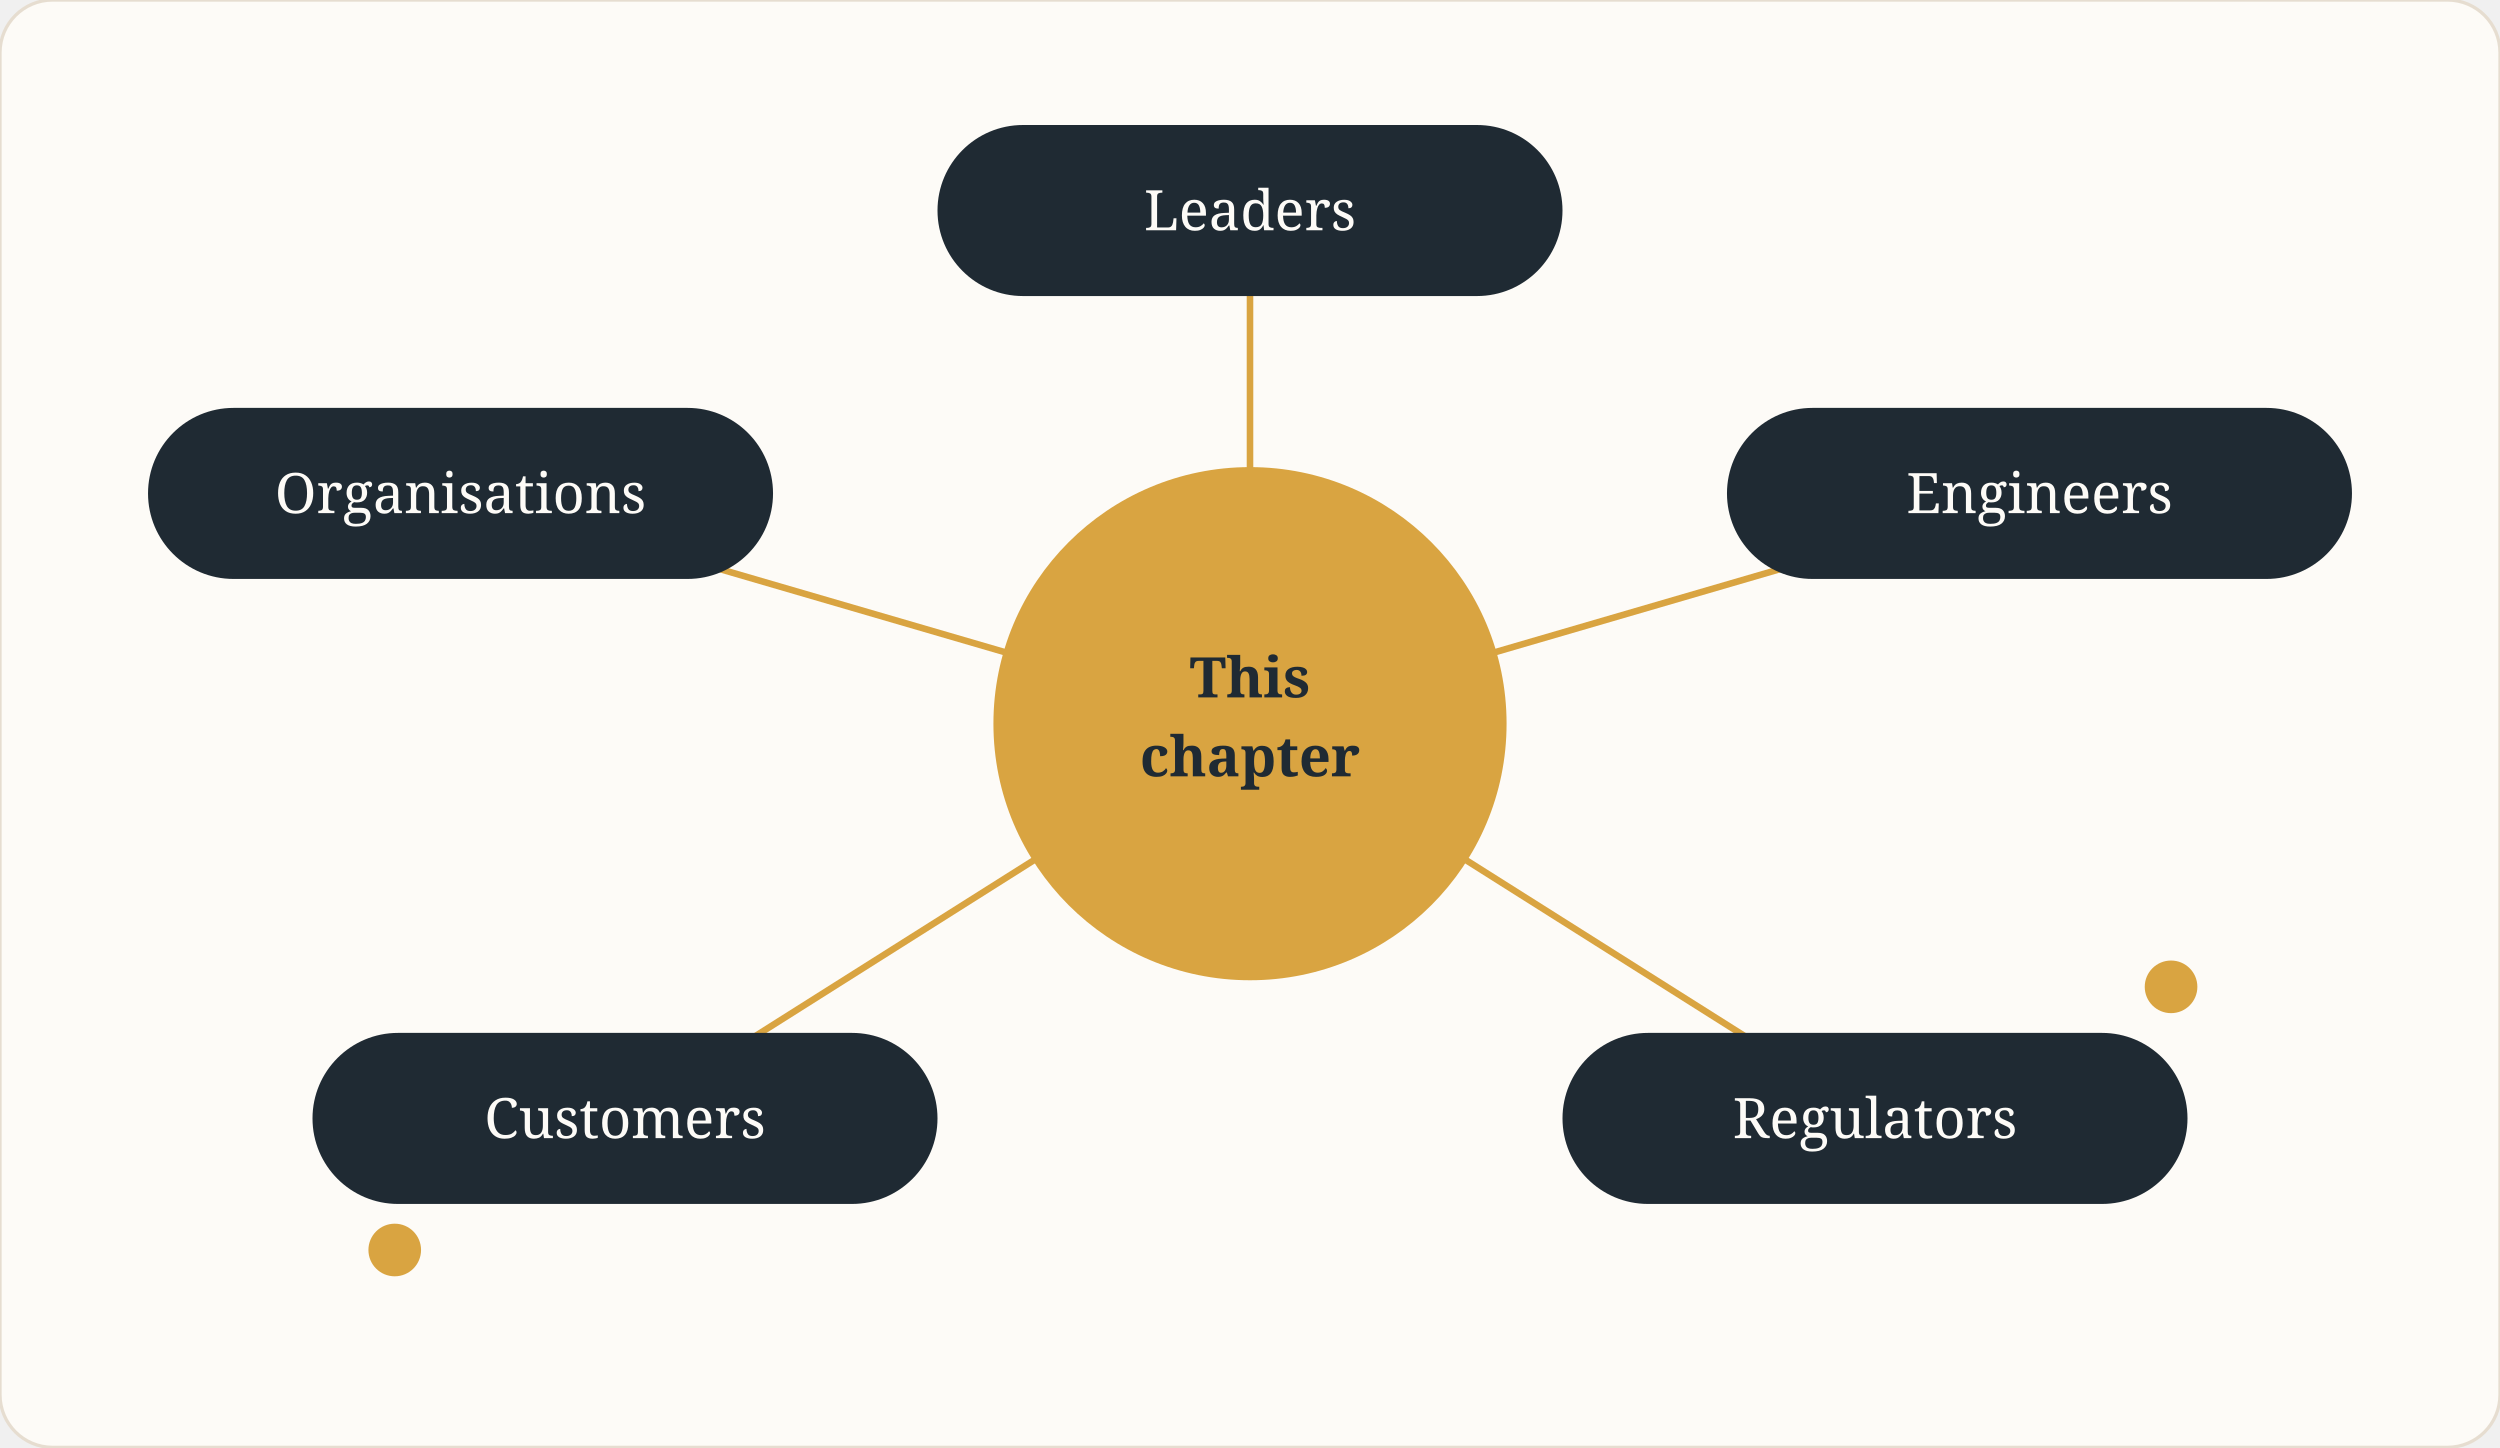
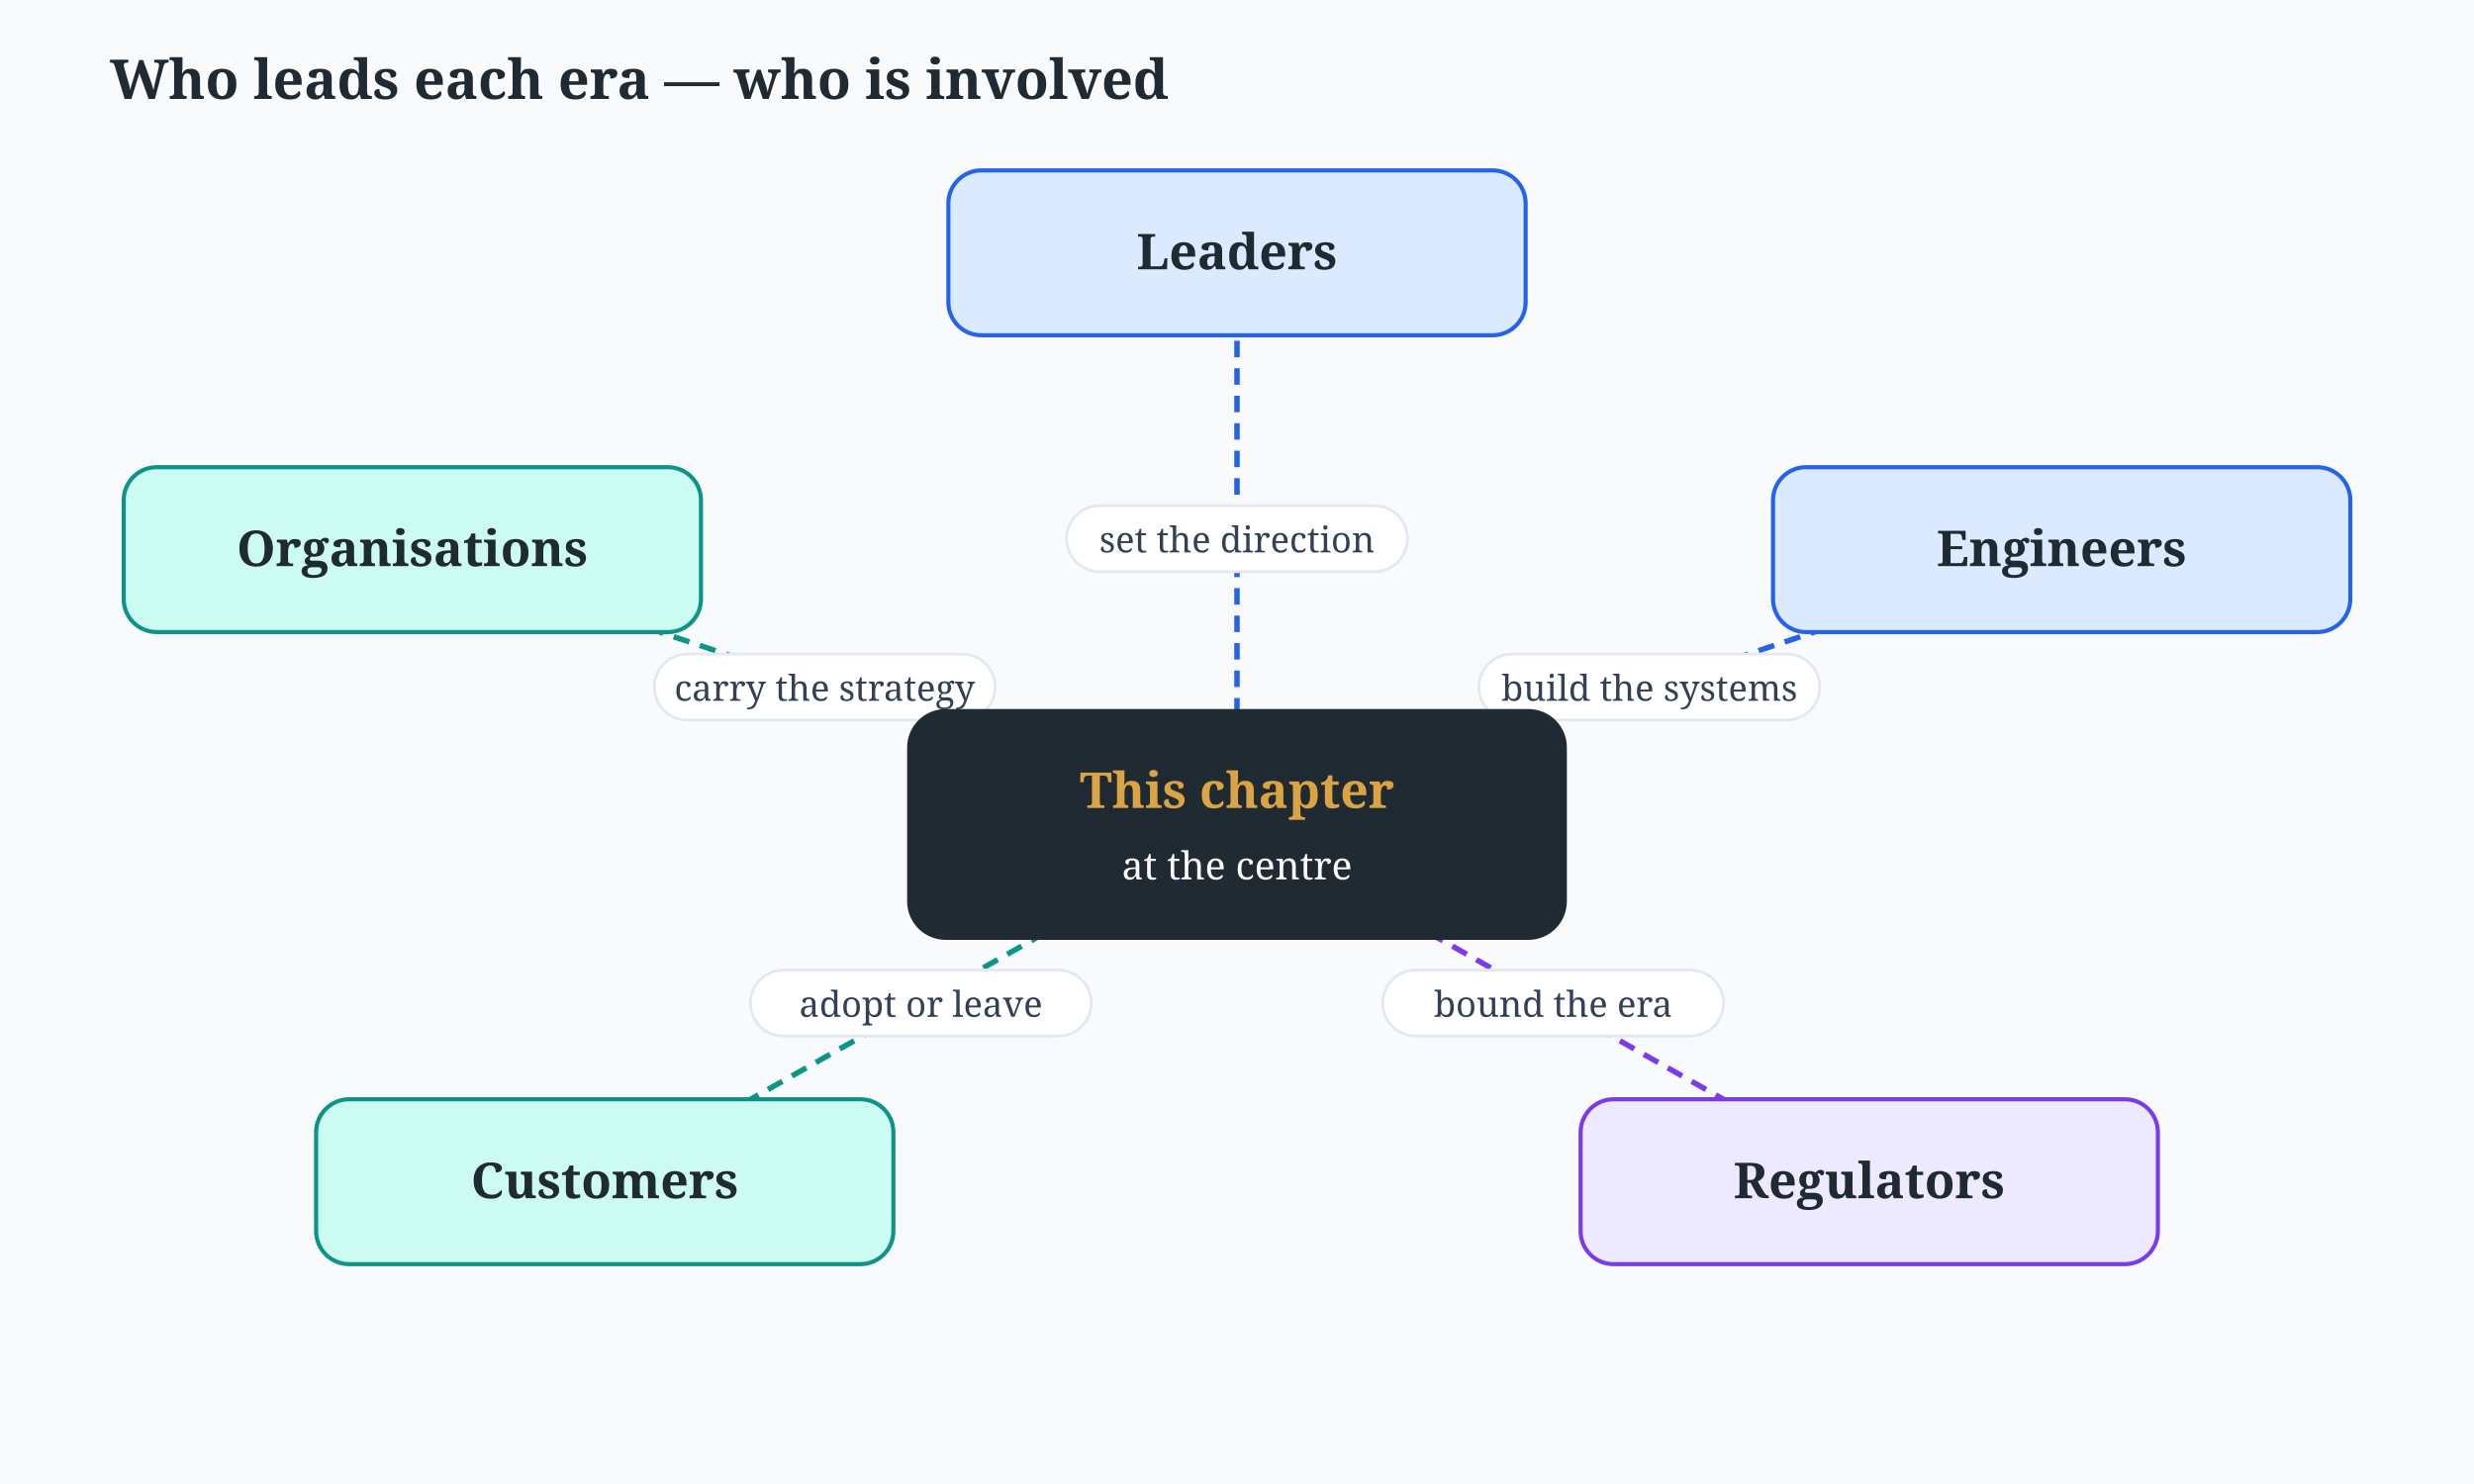
- <svg xmlns="http://www.w3.org/2000/svg" viewBox="0 0 760 440" role="img" aria-label="Who leads each era actors">
-   <rect width="760" height="440" rx="16" fill="#fdfbf7" stroke="#e6ddd0" />
-   <circle cx="380" cy="60" r="8" fill="#d9a441" />
-   <circle cx="120" cy="380" r="8" fill="#d9a441" />
-   <circle cx="660" cy="300" r="8" fill="#d9a441" />
-   <line x1="380" y1="220" x2="380" y2="64" stroke="#d9a441" stroke-width="2" />
-   <line x1="380" y1="220" x2="140" y2="150" stroke="#d9a441" stroke-width="2" />
-   <line x1="380" y1="220" x2="620" y2="150" stroke="#d9a441" stroke-width="2" />
-   <line x1="380" y1="220" x2="190" y2="340" stroke="#d9a441" stroke-width="2" />
-   <line x1="380" y1="220" x2="570" y2="340" stroke="#d9a441" stroke-width="2" />
-   <rect x="285" y="38" width="190" height="52" rx="26" fill="#1f2a33" />
-   <text x="380" y="70" text-anchor="middle" font-family="Georgia,serif" font-size="17" fill="#fdfbf7">Leaders</text>
-   <rect x="45" y="124" width="190" height="52" rx="26" fill="#1f2a33" />
-   <text x="140" y="156" text-anchor="middle" font-family="Georgia,serif" font-size="17" fill="#fdfbf7">Organisations</text>
-   <rect x="525" y="124" width="190" height="52" rx="26" fill="#1f2a33" />
-   <text x="620" y="156" text-anchor="middle" font-family="Georgia,serif" font-size="17" fill="#fdfbf7">Engineers</text>
-   <rect x="95" y="314" width="190" height="52" rx="26" fill="#1f2a33" />
-   <text x="190" y="346" text-anchor="middle" font-family="Georgia,serif" font-size="17" fill="#fdfbf7">Customers</text>
-   <rect x="475" y="314" width="190" height="52" rx="26" fill="#1f2a33" />
-   <text x="570" y="346" text-anchor="middle" font-family="Georgia,serif" font-size="17" fill="#fdfbf7">Regulators</text>
-   <circle cx="380" cy="220" r="78" fill="#d9a441" />
-   <text x="380" y="212" text-anchor="middle" font-family="Georgia,serif" font-size="17" font-weight="700" fill="#1f2a33">This</text>
-   <text x="380" y="236" text-anchor="middle" font-family="Georgia,serif" font-size="17" font-weight="700" fill="#1f2a33">chapter</text>
+ <svg xmlns="http://www.w3.org/2000/svg" viewBox="0 0 900 540" role="img" aria-label="Who leads each era actors">
+   <rect width="900" height="540" fill="#F8FAFC" />
+   <text x="40" y="36" font-family="Georgia,serif" font-size="20" font-weight="700" fill="#1F2A33">Who leads each era — who is involved</text>
+   <line x1="450" y1="300" x2="450" y2="92" stroke="#2563EB" stroke-width="2" stroke-dasharray="6 4" />
+   <line x1="450" y1="300" x2="150" y2="200" stroke="#0D9488" stroke-width="2" stroke-dasharray="6 4" />
+   <line x1="450" y1="300" x2="750" y2="200" stroke="#2563EB" stroke-width="2" stroke-dasharray="6 4" />
+   <line x1="450" y1="300" x2="220" y2="430" stroke="#0D9488" stroke-width="2" stroke-dasharray="6 4" />
+   <line x1="450" y1="300" x2="680" y2="430" stroke="#7C3AED" stroke-width="2" stroke-dasharray="6 4" />
+   <rect x="388" y="184" width="124" height="24" rx="12" fill="#FFFFFF" stroke="#E2E8F0" />
+   <text x="450" y="201" text-anchor="middle" font-family="Georgia,serif" font-size="13" fill="#334155">set the direction</text>
+   <rect x="238" y="238" width="124" height="24" rx="12" fill="#FFFFFF" stroke="#E2E8F0" />
+   <text x="300" y="255" text-anchor="middle" font-family="Georgia,serif" font-size="13" fill="#334155">carry the strategy</text>
+   <rect x="538" y="238" width="124" height="24" rx="12" fill="#FFFFFF" stroke="#E2E8F0" />
+   <text x="600" y="255" text-anchor="middle" font-family="Georgia,serif" font-size="13" fill="#334155">build the systems</text>
+   <rect x="273" y="353" width="124" height="24" rx="12" fill="#FFFFFF" stroke="#E2E8F0" />
+   <text x="335" y="370" text-anchor="middle" font-family="Georgia,serif" font-size="13" fill="#334155">adopt or leave</text>
+   <rect x="503" y="353" width="124" height="24" rx="12" fill="#FFFFFF" stroke="#E2E8F0" />
+   <text x="565" y="370" text-anchor="middle" font-family="Georgia,serif" font-size="13" fill="#334155">bound the era</text>
+   <rect x="345" y="62" width="210" height="60" rx="12" fill="#DBEAFE" stroke="#2563EB" stroke-width="1.5" />
+   <text x="450" y="98" text-anchor="middle" font-family="Georgia,serif" font-size="18" font-weight="700" fill="#1F2A33">Leaders</text>
+   <rect x="45" y="170" width="210" height="60" rx="12" fill="#CCFBF1" stroke="#0D9488" stroke-width="1.5" />
+   <text x="150" y="206" text-anchor="middle" font-family="Georgia,serif" font-size="18" font-weight="700" fill="#1F2A33">Organisations</text>
+   <rect x="645" y="170" width="210" height="60" rx="12" fill="#DBEAFE" stroke="#2563EB" stroke-width="1.5" />
+   <text x="750" y="206" text-anchor="middle" font-family="Georgia,serif" font-size="18" font-weight="700" fill="#1F2A33">Engineers</text>
+   <rect x="115" y="400" width="210" height="60" rx="12" fill="#CCFBF1" stroke="#0D9488" stroke-width="1.5" />
+   <text x="220" y="436" text-anchor="middle" font-family="Georgia,serif" font-size="18" font-weight="700" fill="#1F2A33">Customers</text>
+   <rect x="575" y="400" width="210" height="60" rx="12" fill="#EDE9FE" stroke="#7C3AED" stroke-width="1.5" />
+   <text x="680" y="436" text-anchor="middle" font-family="Georgia,serif" font-size="18" font-weight="700" fill="#1F2A33">Regulators</text>
+   <rect x="330" y="258" width="240" height="84" rx="14" fill="#1F2A33" />
+   <text x="450" y="294" text-anchor="middle" font-family="Georgia,serif" font-size="18" font-weight="700" fill="#D9A441">This chapter</text>
+   <text x="450" y="320" text-anchor="middle" font-family="Georgia,serif" font-size="14" fill="#FDFBF7">at the centre</text>
</svg>
